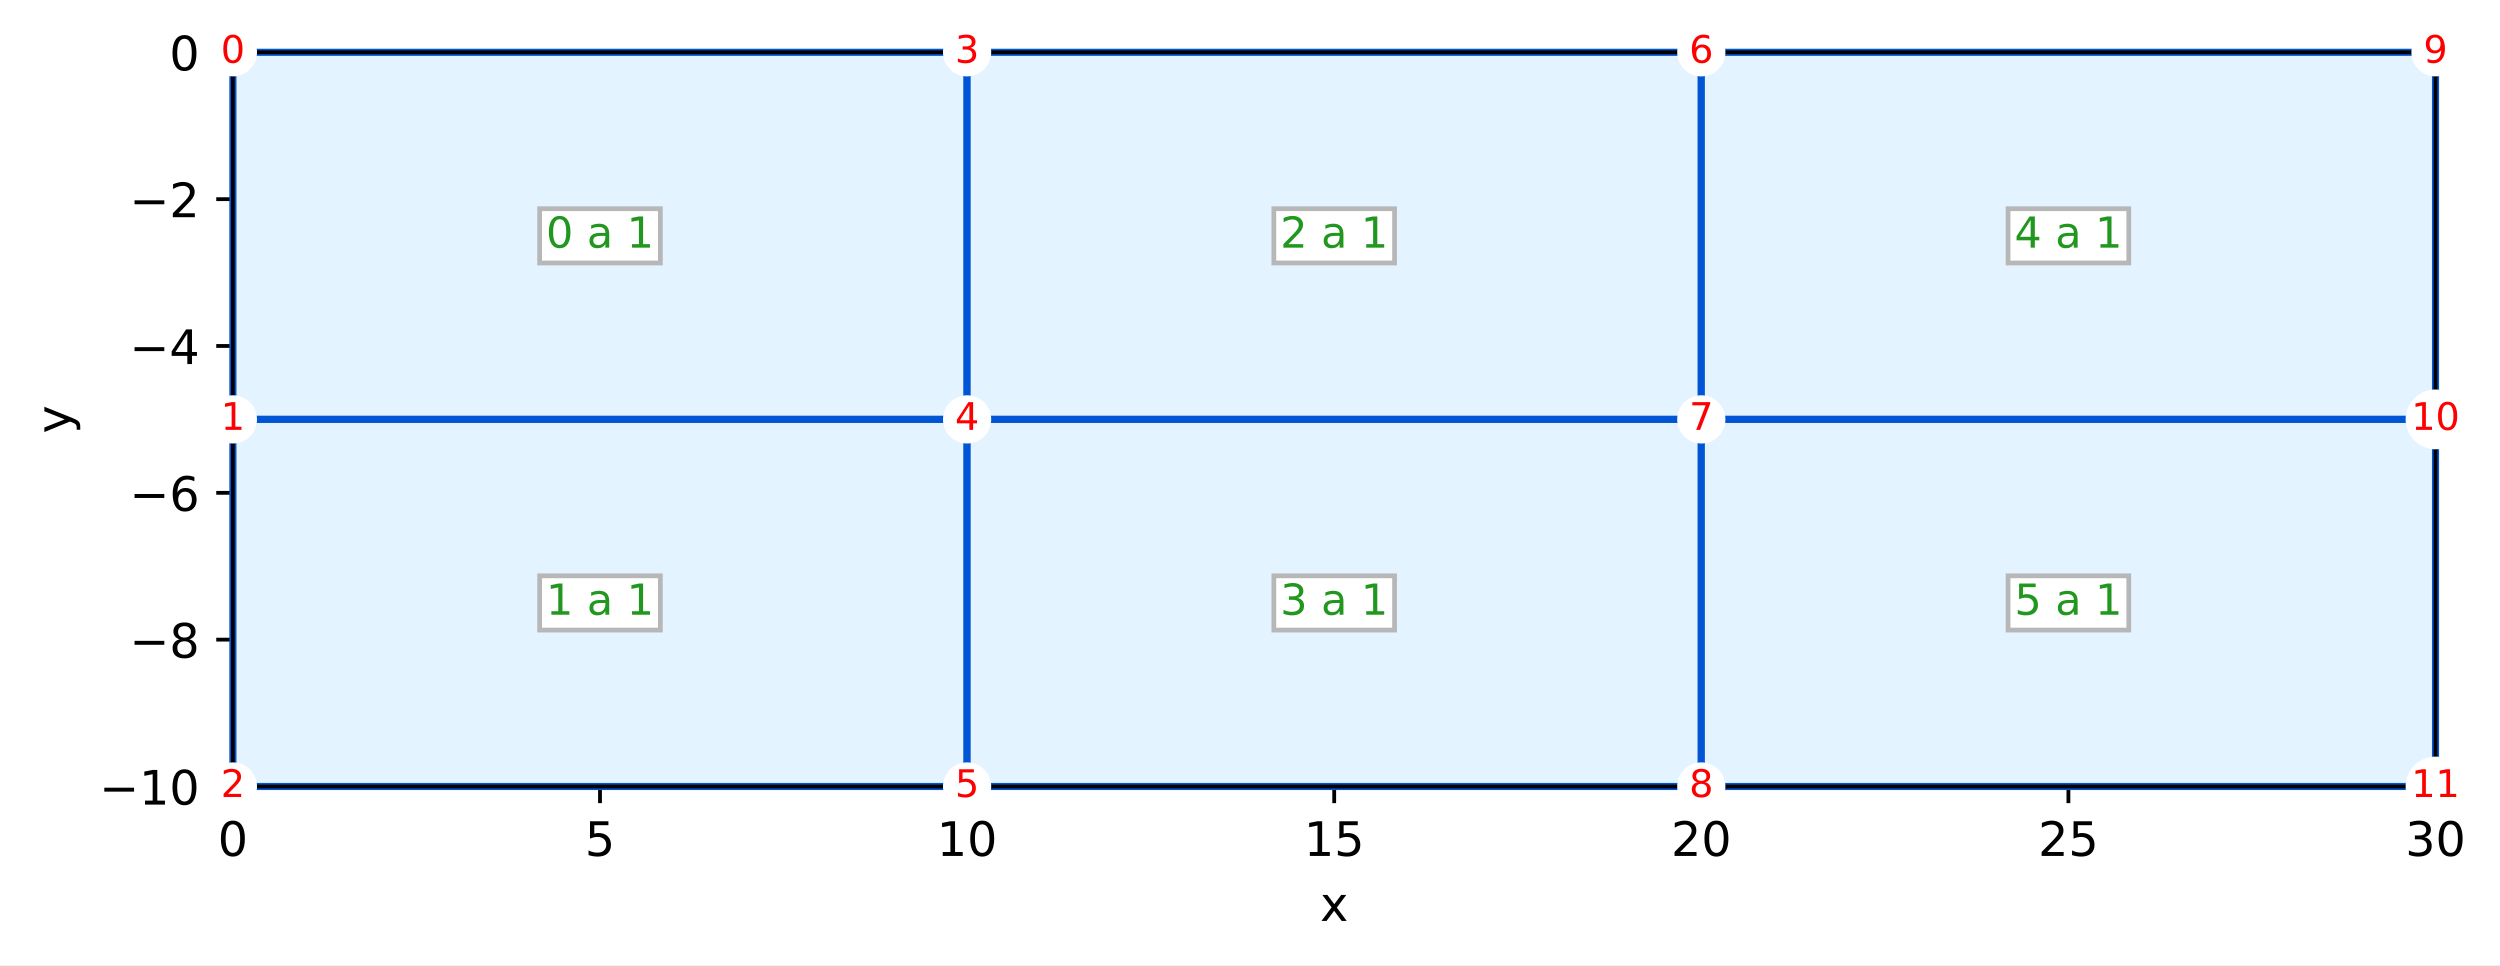
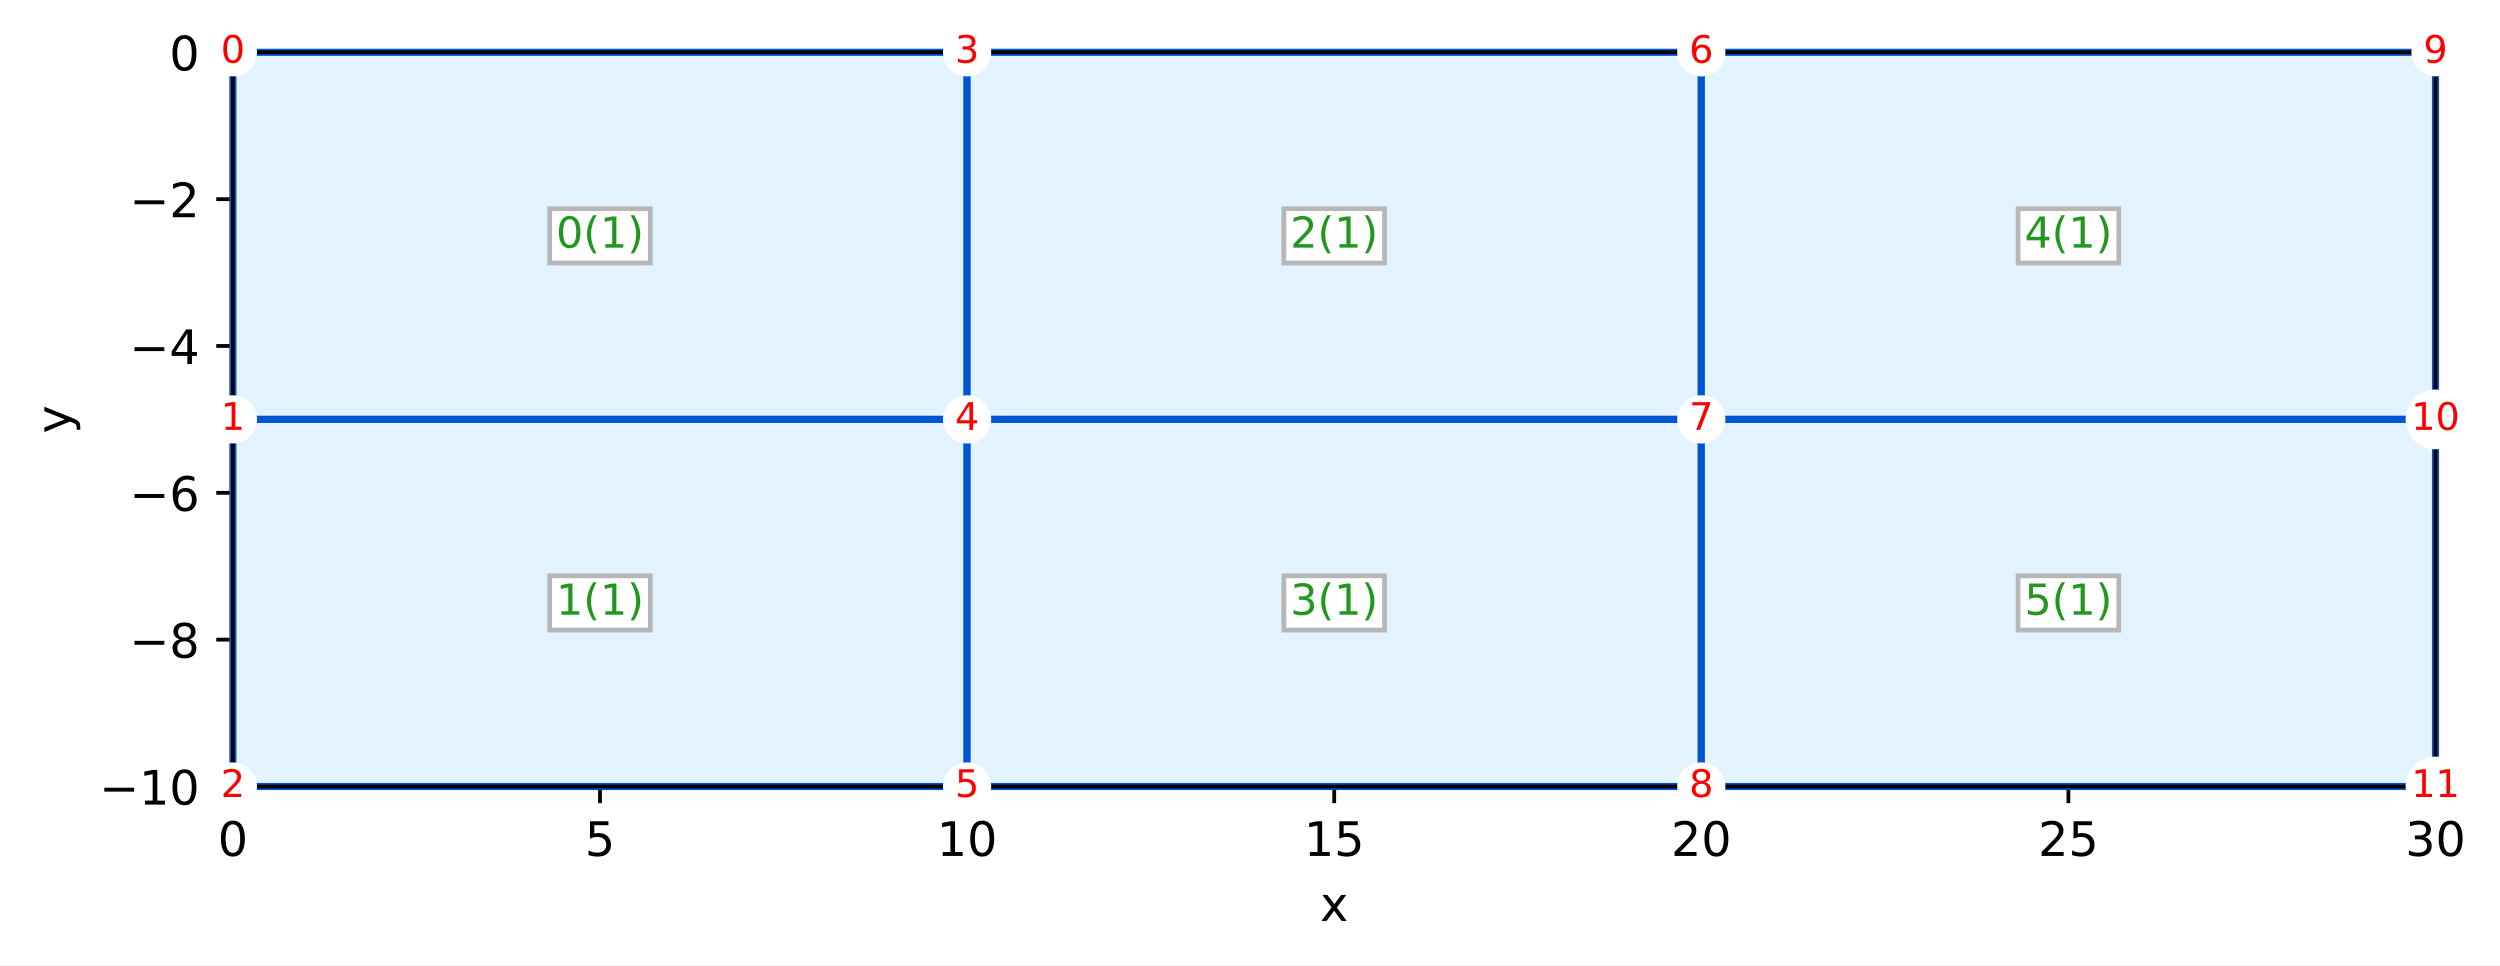
<svg xmlns="http://www.w3.org/2000/svg" xmlns:xlink="http://www.w3.org/1999/xlink" width="525.808pt" height="202.976pt" viewBox="0 0 525.808 202.976" version="1.1">
  <defs>
    <style type="text/css">*{stroke-linejoin: round; stroke-linecap: butt}</style>
  </defs>
  <g id="figure_1">
    <g id="patch_1">
      <path d="M 0 202.976  L 525.808 202.976  L 525.808 0  L 0 0  z " style="fill: #ffffff" />
    </g>
    <g id="axes_1">
      <g id="patch_2">
        <path d="M 48.983 165.42  L 512.246 165.42  L 512.246 10.999  L 48.983 10.999  z " style="fill: #ffffff" />
      </g>
      <g id="matplotlib.axis_1">
        <g id="xtick_1">
          <g id="line2d_1">
-             <path d="M 48.983 165.42  L 48.983 10.999  " clip-path="url(#p79e46ec662)" style="fill: none; stroke-dasharray: 2.96,1.28; stroke-dashoffset: 0; stroke: #808080; stroke-width: 0.8" />
+             <path d="M 48.983 165.42  L 48.983 10.999  " clip-path="url(#p2613b2da71)" style="fill: none; stroke-dasharray: 2.96,1.28; stroke-dashoffset: 0; stroke: #808080; stroke-width: 0.8" />
          </g>
          <g id="line2d_2">
            <defs>
-               <path id="mae01640ee9" d="M 0 0  L 0 3.5  " style="stroke: #000000; stroke-width: 0.8" />
+               <path id="me45a872fb8" d="M 0 0  L 0 3.5  " style="stroke: #000000; stroke-width: 0.8" />
            </defs>
            <g>
-               <use xlink:href="#mae01640ee9" x="48.983" y="165.42" style="stroke: #000000; stroke-width: 0.8" />
+               <use xlink:href="#me45a872fb8" x="48.983" y="165.42" style="stroke: #000000; stroke-width: 0.8" />
            </g>
          </g>
          <g id="text_1">
            <g transform="translate(45.80156 180.0186)scale(0.1 -0.1)">
              <defs>
                <path id="DejaVuSans-30" d="M 2034 4250  Q 1547 4250 1301 3770  Q 1056 3291 1056 2328  Q 1056 1369 1301 889  Q 1547 409 2034 409  Q 2525 409 2770 889  Q 3016 1369 3016 2328  Q 3016 3291 2770 3770  Q 2525 4250 2034 4250  z M 2034 4750  Q 2819 4750 3233 4129  Q 3647 3509 3647 2328  Q 3647 1150 3233 529  Q 2819 -91 2034 -91  Q 1250 -91 836 529  Q 422 1150 422 2328  Q 422 3509 836 4129  Q 1250 4750 2034 4750  z " transform="scale(0.015625)" />
              </defs>
              <use xlink:href="#DejaVuSans-30" />
            </g>
          </g>
        </g>
        <g id="xtick_2">
          <g id="line2d_3">
-             <path d="M 126.193 165.42  L 126.193 10.999  " clip-path="url(#p79e46ec662)" style="fill: none; stroke-dasharray: 2.96,1.28; stroke-dashoffset: 0; stroke: #808080; stroke-width: 0.8" />
+             <path d="M 126.193 165.42  L 126.193 10.999  " clip-path="url(#p2613b2da71)" style="fill: none; stroke-dasharray: 2.96,1.28; stroke-dashoffset: 0; stroke: #808080; stroke-width: 0.8" />
          </g>
          <g id="line2d_4">
            <g>
-               <use xlink:href="#mae01640ee9" x="126.193" y="165.42" style="stroke: #000000; stroke-width: 0.8" />
+               <use xlink:href="#me45a872fb8" x="126.193" y="165.42" style="stroke: #000000; stroke-width: 0.8" />
            </g>
          </g>
          <g id="text_2">
            <g transform="translate(123.012 180.0186)scale(0.1 -0.1)">
              <defs>
                <path id="DejaVuSans-35" d="M 691 4666  L 3169 4666  L 3169 4134  L 1269 4134  L 1269 2991  Q 1406 3038 1543 3061  Q 1681 3084 1819 3084  Q 2600 3084 3056 2656  Q 3513 2228 3513 1497  Q 3513 744 3044 326  Q 2575 -91 1722 -91  Q 1428 -91 1123 -41  Q 819 9 494 109  L 494 744  Q 775 591 1075 516  Q 1375 441 1709 441  Q 2250 441 2565 725  Q 2881 1009 2881 1497  Q 2881 1984 2565 2268  Q 2250 2553 1709 2553  Q 1456 2553 1204 2497  Q 953 2441 691 2322  L 691 4666  z " transform="scale(0.015625)" />
              </defs>
              <use xlink:href="#DejaVuSans-35" />
            </g>
          </g>
        </g>
        <g id="xtick_3">
          <g id="line2d_5">
-             <path d="M 203.404 165.42  L 203.404 10.999  " clip-path="url(#p79e46ec662)" style="fill: none; stroke-dasharray: 2.96,1.28; stroke-dashoffset: 0; stroke: #808080; stroke-width: 0.8" />
+             <path d="M 203.404 165.42  L 203.404 10.999  " clip-path="url(#p2613b2da71)" style="fill: none; stroke-dasharray: 2.96,1.28; stroke-dashoffset: 0; stroke: #808080; stroke-width: 0.8" />
          </g>
          <g id="line2d_6">
            <g>
-               <use xlink:href="#mae01640ee9" x="203.404" y="165.42" style="stroke: #000000; stroke-width: 0.8" />
+               <use xlink:href="#me45a872fb8" x="203.404" y="165.42" style="stroke: #000000; stroke-width: 0.8" />
            </g>
          </g>
          <g id="text_3">
            <g transform="translate(197.0412 180.0186)scale(0.1 -0.1)">
              <defs>
                <path id="DejaVuSans-31" d="M 794 531  L 1825 531  L 1825 4091  L 703 3866  L 703 4441  L 1819 4666  L 2450 4666  L 2450 531  L 3481 531  L 3481 0  L 794 0  L 794 531  z " transform="scale(0.015625)" />
              </defs>
              <use xlink:href="#DejaVuSans-31" />
              <use xlink:href="#DejaVuSans-30" x="63.623" />
            </g>
          </g>
        </g>
        <g id="xtick_4">
          <g id="line2d_7">
-             <path d="M 280.614 165.42  L 280.614 10.999  " clip-path="url(#p79e46ec662)" style="fill: none; stroke-dasharray: 2.96,1.28; stroke-dashoffset: 0; stroke: #808080; stroke-width: 0.8" />
+             <path d="M 280.614 165.42  L 280.614 10.999  " clip-path="url(#p2613b2da71)" style="fill: none; stroke-dasharray: 2.96,1.28; stroke-dashoffset: 0; stroke: #808080; stroke-width: 0.8" />
          </g>
          <g id="line2d_8">
            <g>
-               <use xlink:href="#mae01640ee9" x="280.614" y="165.42" style="stroke: #000000; stroke-width: 0.8" />
+               <use xlink:href="#me45a872fb8" x="280.614" y="165.42" style="stroke: #000000; stroke-width: 0.8" />
            </g>
          </g>
          <g id="text_4">
            <g transform="translate(274.2517 180.0186)scale(0.1 -0.1)">
              <use xlink:href="#DejaVuSans-31" />
              <use xlink:href="#DejaVuSans-35" x="63.623" />
            </g>
          </g>
        </g>
        <g id="xtick_5">
          <g id="line2d_9">
-             <path d="M 357.825 165.42  L 357.825 10.999  " clip-path="url(#p79e46ec662)" style="fill: none; stroke-dasharray: 2.96,1.28; stroke-dashoffset: 0; stroke: #808080; stroke-width: 0.8" />
+             <path d="M 357.825 165.42  L 357.825 10.999  " clip-path="url(#p2613b2da71)" style="fill: none; stroke-dasharray: 2.96,1.28; stroke-dashoffset: 0; stroke: #808080; stroke-width: 0.8" />
          </g>
          <g id="line2d_10">
            <g>
-               <use xlink:href="#mae01640ee9" x="357.825" y="165.42" style="stroke: #000000; stroke-width: 0.8" />
+               <use xlink:href="#me45a872fb8" x="357.825" y="165.42" style="stroke: #000000; stroke-width: 0.8" />
            </g>
          </g>
          <g id="text_5">
            <g transform="translate(351.4622 180.0186)scale(0.1 -0.1)">
              <defs>
                <path id="DejaVuSans-32" d="M 1228 531  L 3431 531  L 3431 0  L 469 0  L 469 531  Q 828 903 1448 1529  Q 2069 2156 2228 2338  Q 2531 2678 2651 2914  Q 2772 3150 2772 3378  Q 2772 3750 2511 3984  Q 2250 4219 1831 4219  Q 1534 4219 1204 4116  Q 875 4013 500 3803  L 500 4441  Q 881 4594 1212 4672  Q 1544 4750 1819 4750  Q 2544 4750 2975 4387  Q 3406 4025 3406 3419  Q 3406 3131 3298 2873  Q 3191 2616 2906 2266  Q 2828 2175 2409 1742  Q 1991 1309 1228 531  z " transform="scale(0.015625)" />
              </defs>
              <use xlink:href="#DejaVuSans-32" />
              <use xlink:href="#DejaVuSans-30" x="63.623" />
            </g>
          </g>
        </g>
        <g id="xtick_6">
          <g id="line2d_11">
-             <path d="M 435.035 165.42  L 435.035 10.999  " clip-path="url(#p79e46ec662)" style="fill: none; stroke-dasharray: 2.96,1.28; stroke-dashoffset: 0; stroke: #808080; stroke-width: 0.8" />
+             <path d="M 435.035 165.42  L 435.035 10.999  " clip-path="url(#p2613b2da71)" style="fill: none; stroke-dasharray: 2.96,1.28; stroke-dashoffset: 0; stroke: #808080; stroke-width: 0.8" />
          </g>
          <g id="line2d_12">
            <g>
-               <use xlink:href="#mae01640ee9" x="435.035" y="165.42" style="stroke: #000000; stroke-width: 0.8" />
+               <use xlink:href="#me45a872fb8" x="435.035" y="165.42" style="stroke: #000000; stroke-width: 0.8" />
            </g>
          </g>
          <g id="text_6">
            <g transform="translate(428.6726 180.0186)scale(0.1 -0.1)">
              <use xlink:href="#DejaVuSans-32" />
              <use xlink:href="#DejaVuSans-35" x="63.623" />
            </g>
          </g>
        </g>
        <g id="xtick_7">
          <g id="line2d_13">
-             <path d="M 512.246 165.42  L 512.246 10.999  " clip-path="url(#p79e46ec662)" style="fill: none; stroke-dasharray: 2.96,1.28; stroke-dashoffset: 0; stroke: #808080; stroke-width: 0.8" />
+             <path d="M 512.246 165.42  L 512.246 10.999  " clip-path="url(#p2613b2da71)" style="fill: none; stroke-dasharray: 2.96,1.28; stroke-dashoffset: 0; stroke: #808080; stroke-width: 0.8" />
          </g>
          <g id="line2d_14">
            <g>
-               <use xlink:href="#mae01640ee9" x="512.246" y="165.42" style="stroke: #000000; stroke-width: 0.8" />
+               <use xlink:href="#me45a872fb8" x="512.246" y="165.42" style="stroke: #000000; stroke-width: 0.8" />
            </g>
          </g>
          <g id="text_7">
            <g transform="translate(505.8831 180.0186)scale(0.1 -0.1)">
              <defs>
                <path id="DejaVuSans-33" d="M 2597 2516  Q 3050 2419 3304 2112  Q 3559 1806 3559 1356  Q 3559 666 3084 287  Q 2609 -91 1734 -91  Q 1441 -91 1130 -33  Q 819 25 488 141  L 488 750  Q 750 597 1062 519  Q 1375 441 1716 441  Q 2309 441 2620 675  Q 2931 909 2931 1356  Q 2931 1769 2642 2001  Q 2353 2234 1838 2234  L 1294 2234  L 1294 2753  L 1863 2753  Q 2328 2753 2575 2939  Q 2822 3125 2822 3475  Q 2822 3834 2567 4026  Q 2313 4219 1838 4219  Q 1578 4219 1281 4162  Q 984 4106 628 3988  L 628 4550  Q 988 4650 1302 4700  Q 1616 4750 1894 4750  Q 2613 4750 3031 4423  Q 3450 4097 3450 3541  Q 3450 3153 3228 2886  Q 3006 2619 2597 2516  z " transform="scale(0.015625)" />
              </defs>
              <use xlink:href="#DejaVuSans-33" />
              <use xlink:href="#DejaVuSans-30" x="63.623" />
            </g>
          </g>
        </g>
        <g id="text_8">
          <g transform="translate(277.6548 193.6967)scale(0.1 -0.1)">
            <defs>
              <path id="DejaVuSans-78" d="M 3513 3500  L 2247 1797  L 3578 0  L 2900 0  L 1881 1375  L 863 0  L 184 0  L 1544 1831  L 300 3500  L 978 3500  L 1906 2253  L 2834 3500  L 3513 3500  z " transform="scale(0.015625)" />
            </defs>
            <use xlink:href="#DejaVuSans-78" />
          </g>
        </g>
      </g>
      <g id="matplotlib.axis_2">
        <g id="ytick_1">
          <g id="line2d_15">
-             <path d="M 48.983 165.42  L 512.246 165.42  " clip-path="url(#p79e46ec662)" style="fill: none; stroke-dasharray: 2.96,1.28; stroke-dashoffset: 0; stroke: #808080; stroke-width: 0.8" />
+             <path d="M 48.983 165.42  L 512.246 165.42  " clip-path="url(#p2613b2da71)" style="fill: none; stroke-dasharray: 2.96,1.28; stroke-dashoffset: 0; stroke: #808080; stroke-width: 0.8" />
          </g>
          <g id="line2d_16">
            <defs>
-               <path id="m6ba5f530d4" d="M 0 0  L -3.5 0  " style="stroke: #000000; stroke-width: 0.8" />
+               <path id="ma11262b893" d="M 0 0  L -3.5 0  " style="stroke: #000000; stroke-width: 0.8" />
            </defs>
            <g>
-               <use xlink:href="#m6ba5f530d4" x="48.983" y="165.42" style="stroke: #000000; stroke-width: 0.8" />
+               <use xlink:href="#ma11262b893" x="48.983" y="165.42" style="stroke: #000000; stroke-width: 0.8" />
            </g>
          </g>
          <g id="text_9">
            <g transform="translate(20.87813 169.2194)scale(0.1 -0.1)">
              <defs>
                <path id="DejaVuSans-2212" d="M 678 2272  L 4684 2272  L 4684 1741  L 678 1741  L 678 2272  z " transform="scale(0.015625)" />
              </defs>
              <use xlink:href="#DejaVuSans-2212" />
              <use xlink:href="#DejaVuSans-31" x="83.789" />
              <use xlink:href="#DejaVuSans-30" x="147.412" />
            </g>
          </g>
        </g>
        <g id="ytick_2">
          <g id="line2d_17">
-             <path d="M 48.983 134.536  L 512.246 134.536  " clip-path="url(#p79e46ec662)" style="fill: none; stroke-dasharray: 2.96,1.28; stroke-dashoffset: 0; stroke: #808080; stroke-width: 0.8" />
+             <path d="M 48.983 134.536  L 512.246 134.536  " clip-path="url(#p2613b2da71)" style="fill: none; stroke-dasharray: 2.96,1.28; stroke-dashoffset: 0; stroke: #808080; stroke-width: 0.8" />
          </g>
          <g id="line2d_18">
            <g>
-               <use xlink:href="#m6ba5f530d4" x="48.983" y="134.536" style="stroke: #000000; stroke-width: 0.8" />
+               <use xlink:href="#ma11262b893" x="48.983" y="134.536" style="stroke: #000000; stroke-width: 0.8" />
            </g>
          </g>
          <g id="text_10">
            <g transform="translate(27.24063 138.3352)scale(0.1 -0.1)">
              <defs>
                <path id="DejaVuSans-38" d="M 2034 2216  Q 1584 2216 1326 1975  Q 1069 1734 1069 1313  Q 1069 891 1326 650  Q 1584 409 2034 409  Q 2484 409 2743 651  Q 3003 894 3003 1313  Q 3003 1734 2745 1975  Q 2488 2216 2034 2216  z M 1403 2484  Q 997 2584 770 2862  Q 544 3141 544 3541  Q 544 4100 942 4425  Q 1341 4750 2034 4750  Q 2731 4750 3128 4425  Q 3525 4100 3525 3541  Q 3525 3141 3298 2862  Q 3072 2584 2669 2484  Q 3125 2378 3379 2068  Q 3634 1759 3634 1313  Q 3634 634 3220 271  Q 2806 -91 2034 -91  Q 1263 -91 848 271  Q 434 634 434 1313  Q 434 1759 690 2068  Q 947 2378 1403 2484  z M 1172 3481  Q 1172 3119 1398 2916  Q 1625 2713 2034 2713  Q 2441 2713 2670 2916  Q 2900 3119 2900 3481  Q 2900 3844 2670 4047  Q 2441 4250 2034 4250  Q 1625 4250 1398 4047  Q 1172 3844 1172 3481  z " transform="scale(0.015625)" />
              </defs>
              <use xlink:href="#DejaVuSans-2212" />
              <use xlink:href="#DejaVuSans-38" x="83.789" />
            </g>
          </g>
        </g>
        <g id="ytick_3">
          <g id="line2d_19">
-             <path d="M 48.983 103.652  L 512.246 103.652  " clip-path="url(#p79e46ec662)" style="fill: none; stroke-dasharray: 2.96,1.28; stroke-dashoffset: 0; stroke: #808080; stroke-width: 0.8" />
+             <path d="M 48.983 103.652  L 512.246 103.652  " clip-path="url(#p2613b2da71)" style="fill: none; stroke-dasharray: 2.96,1.28; stroke-dashoffset: 0; stroke: #808080; stroke-width: 0.8" />
          </g>
          <g id="line2d_20">
            <g>
-               <use xlink:href="#m6ba5f530d4" x="48.983" y="103.652" style="stroke: #000000; stroke-width: 0.8" />
+               <use xlink:href="#ma11262b893" x="48.983" y="103.652" style="stroke: #000000; stroke-width: 0.8" />
            </g>
          </g>
          <g id="text_11">
            <g transform="translate(27.24063 107.451)scale(0.1 -0.1)">
              <defs>
                <path id="DejaVuSans-36" d="M 2113 2584  Q 1688 2584 1439 2293  Q 1191 2003 1191 1497  Q 1191 994 1439 701  Q 1688 409 2113 409  Q 2538 409 2786 701  Q 3034 994 3034 1497  Q 3034 2003 2786 2293  Q 2538 2584 2113 2584  z M 3366 4563  L 3366 3988  Q 3128 4100 2886 4159  Q 2644 4219 2406 4219  Q 1781 4219 1451 3797  Q 1122 3375 1075 2522  Q 1259 2794 1537 2939  Q 1816 3084 2150 3084  Q 2853 3084 3261 2657  Q 3669 2231 3669 1497  Q 3669 778 3244 343  Q 2819 -91 2113 -91  Q 1303 -91 875 529  Q 447 1150 447 2328  Q 447 3434 972 4092  Q 1497 4750 2381 4750  Q 2619 4750 2861 4703  Q 3103 4656 3366 4563  z " transform="scale(0.015625)" />
              </defs>
              <use xlink:href="#DejaVuSans-2212" />
              <use xlink:href="#DejaVuSans-36" x="83.789" />
            </g>
          </g>
        </g>
        <g id="ytick_4">
          <g id="line2d_21">
-             <path d="M 48.983 72.768  L 512.246 72.768  " clip-path="url(#p79e46ec662)" style="fill: none; stroke-dasharray: 2.96,1.28; stroke-dashoffset: 0; stroke: #808080; stroke-width: 0.8" />
+             <path d="M 48.983 72.768  L 512.246 72.768  " clip-path="url(#p2613b2da71)" style="fill: none; stroke-dasharray: 2.96,1.28; stroke-dashoffset: 0; stroke: #808080; stroke-width: 0.8" />
          </g>
          <g id="line2d_22">
            <g>
-               <use xlink:href="#m6ba5f530d4" x="48.983" y="72.768" style="stroke: #000000; stroke-width: 0.8" />
+               <use xlink:href="#ma11262b893" x="48.983" y="72.768" style="stroke: #000000; stroke-width: 0.8" />
            </g>
          </g>
          <g id="text_12">
            <g transform="translate(27.24063 76.56681)scale(0.1 -0.1)">
              <defs>
                <path id="DejaVuSans-34" d="M 2419 4116  L 825 1625  L 2419 1625  L 2419 4116  z M 2253 4666  L 3047 4666  L 3047 1625  L 3713 1625  L 3713 1100  L 3047 1100  L 3047 0  L 2419 0  L 2419 1100  L 313 1100  L 313 1709  L 2253 4666  z " transform="scale(0.015625)" />
              </defs>
              <use xlink:href="#DejaVuSans-2212" />
              <use xlink:href="#DejaVuSans-34" x="83.789" />
            </g>
          </g>
        </g>
        <g id="ytick_5">
          <g id="line2d_23">
-             <path d="M 48.983 41.883  L 512.246 41.883  " clip-path="url(#p79e46ec662)" style="fill: none; stroke-dasharray: 2.96,1.28; stroke-dashoffset: 0; stroke: #808080; stroke-width: 0.8" />
+             <path d="M 48.983 41.883  L 512.246 41.883  " clip-path="url(#p2613b2da71)" style="fill: none; stroke-dasharray: 2.96,1.28; stroke-dashoffset: 0; stroke: #808080; stroke-width: 0.8" />
          </g>
          <g id="line2d_24">
            <g>
-               <use xlink:href="#m6ba5f530d4" x="48.983" y="41.883" style="stroke: #000000; stroke-width: 0.8" />
+               <use xlink:href="#ma11262b893" x="48.983" y="41.883" style="stroke: #000000; stroke-width: 0.8" />
            </g>
          </g>
          <g id="text_13">
            <g transform="translate(27.24063 45.68262)scale(0.1 -0.1)">
              <use xlink:href="#DejaVuSans-2212" />
              <use xlink:href="#DejaVuSans-32" x="83.789" />
            </g>
          </g>
        </g>
        <g id="ytick_6">
          <g id="line2d_25">
-             <path d="M 48.983 10.999  L 512.246 10.999  " clip-path="url(#p79e46ec662)" style="fill: none; stroke-dasharray: 2.96,1.28; stroke-dashoffset: 0; stroke: #808080; stroke-width: 0.8" />
+             <path d="M 48.983 10.999  L 512.246 10.999  " clip-path="url(#p2613b2da71)" style="fill: none; stroke-dasharray: 2.96,1.28; stroke-dashoffset: 0; stroke: #808080; stroke-width: 0.8" />
          </g>
          <g id="line2d_26">
            <g>
-               <use xlink:href="#m6ba5f530d4" x="48.983" y="10.999" style="stroke: #000000; stroke-width: 0.8" />
+               <use xlink:href="#ma11262b893" x="48.983" y="10.999" style="stroke: #000000; stroke-width: 0.8" />
            </g>
          </g>
          <g id="text_14">
            <g transform="translate(35.62031 14.79844)scale(0.1 -0.1)">
              <use xlink:href="#DejaVuSans-30" />
            </g>
          </g>
        </g>
        <g id="text_15">
          <g transform="translate(14.79844 91.16906)rotate(-90)scale(0.1 -0.1)">
            <defs>
              <path id="DejaVuSans-79" d="M 2059 -325  Q 1816 -950 1584 -1140  Q 1353 -1331 966 -1331  L 506 -1331  L 506 -850  L 844 -850  Q 1081 -850 1212 -737  Q 1344 -625 1503 -206  L 1606 56  L 191 3500  L 800 3500  L 1894 763  L 2988 3500  L 3597 3500  L 2059 -325  z " transform="scale(0.015625)" />
            </defs>
            <use xlink:href="#DejaVuSans-79" />
          </g>
        </g>
      </g>
      <g id="patch_3">
        <path d="M 48.983 88.21  L 203.404 88.21  L 203.404 10.999  L 48.983 10.999  L 48.983 88.21  " style="fill: #e3f3ff; stroke: #0055d4; stroke-width: 1.5; stroke-linejoin: miter" />
      </g>
      <g id="patch_4">
        <path d="M 48.983 165.42  L 203.404 165.42  L 203.404 88.21  L 48.983 88.21  L 48.983 165.42  " style="fill: #e3f3ff; stroke: #0055d4; stroke-width: 1.5; stroke-linejoin: miter" />
      </g>
      <g id="patch_5">
        <path d="M 203.404 88.21  L 357.825 88.21  L 357.825 10.999  L 203.404 10.999  L 203.404 88.21  " style="fill: #e3f3ff; stroke: #0055d4; stroke-width: 1.5; stroke-linejoin: miter" />
      </g>
      <g id="patch_6">
        <path d="M 203.404 165.42  L 357.825 165.42  L 357.825 88.21  L 203.404 88.21  L 203.404 165.42  " style="fill: #e3f3ff; stroke: #0055d4; stroke-width: 1.5; stroke-linejoin: miter" />
      </g>
      <g id="patch_7">
        <path d="M 357.825 88.21  L 512.246 88.21  L 512.246 10.999  L 357.825 10.999  L 357.825 88.21  " style="fill: #e3f3ff; stroke: #0055d4; stroke-width: 1.5; stroke-linejoin: miter" />
      </g>
      <g id="patch_8">
        <path d="M 357.825 165.42  L 512.246 165.42  L 512.246 88.21  L 357.825 88.21  L 357.825 165.42  " style="fill: #e3f3ff; stroke: #0055d4; stroke-width: 1.5; stroke-linejoin: miter" />
      </g>
      <g id="patch_9">
        <path d="M 48.983 165.42  L 48.983 10.999  " style="fill: none; stroke: #000000; stroke-width: 0.8; stroke-linejoin: miter; stroke-linecap: square" />
      </g>
      <g id="patch_10">
        <path d="M 512.246 165.42  L 512.246 10.999  " style="fill: none; stroke: #000000; stroke-width: 0.8; stroke-linejoin: miter; stroke-linecap: square" />
      </g>
      <g id="patch_11">
        <path d="M 48.983 165.42  L 512.246 165.42  " style="fill: none; stroke: #000000; stroke-width: 0.8; stroke-linejoin: miter; stroke-linecap: square" />
      </g>
      <g id="patch_12">
        <path d="M 48.983 10.999  L 512.246 10.999  " style="fill: none; stroke: #000000; stroke-width: 0.8; stroke-linejoin: miter; stroke-linecap: square" />
      </g>
      <g id="text_16">
        <g id="patch_13">
-           <path d="M 113.499 55.31  L 138.887 55.31  L 138.887 43.899  L 113.499 43.899  z " style="fill: #ffffff; stroke: #b7b7b7; stroke-linejoin: miter" />
-         </g>
-         <g style="fill: #22971f" transform="translate(114.8491 52.08789)scale(0.09 -0.09)">
+           <path d="M 115.606 55.31  L 136.781 55.31  L 136.781 43.899  L 115.606 43.899  z " style="fill: #ffffff; stroke: #b7b7b7; stroke-linejoin: miter" />
+         </g>
+         <g style="fill: #22971f" transform="translate(116.9556 52.08789)scale(0.09 -0.09)">
          <defs>
-             <path id="DejaVuSans-20" transform="scale(0.015625)" />
-             <path id="DejaVuSans-61" d="M 2194 1759  Q 1497 1759 1228 1600  Q 959 1441 959 1056  Q 959 750 1161 570  Q 1363 391 1709 391  Q 2188 391 2477 730  Q 2766 1069 2766 1631  L 2766 1759  L 2194 1759  z M 3341 1997  L 3341 0  L 2766 0  L 2766 531  Q 2569 213 2275 61  Q 1981 -91 1556 -91  Q 1019 -91 701 211  Q 384 513 384 1019  Q 384 1609 779 1909  Q 1175 2209 1959 2209  L 2766 2209  L 2766 2266  Q 2766 2663 2505 2880  Q 2244 3097 1772 3097  Q 1472 3097 1187 3025  Q 903 2953 641 2809  L 641 3341  Q 956 3463 1253 3523  Q 1550 3584 1831 3584  Q 2591 3584 2966 3190  Q 3341 2797 3341 1997  z " transform="scale(0.015625)" />
+             <path id="DejaVuSans-28" d="M 1984 4856  Q 1566 4138 1362 3434  Q 1159 2731 1159 2009  Q 1159 1288 1364 580  Q 1569 -128 1984 -844  L 1484 -844  Q 1016 -109 783 600  Q 550 1309 550 2009  Q 550 2706 781 3412  Q 1013 4119 1484 4856  L 1984 4856  z " transform="scale(0.015625)" />
+             <path id="DejaVuSans-29" d="M 513 4856  L 1013 4856  Q 1481 4119 1714 3412  Q 1947 2706 1947 2009  Q 1947 1309 1714 600  Q 1481 -109 1013 -844  L 513 -844  Q 928 -128 1133 580  Q 1338 1288 1338 2009  Q 1338 2731 1133 3434  Q 928 4138 513 4856  z " transform="scale(0.015625)" />
          </defs>
          <use xlink:href="#DejaVuSans-30" />
-           <use xlink:href="#DejaVuSans-20" x="63.623" />
-           <use xlink:href="#DejaVuSans-61" x="95.41" />
-           <use xlink:href="#DejaVuSans-20" x="156.689" />
-           <use xlink:href="#DejaVuSans-31" x="188.477" />
+           <use xlink:href="#DejaVuSans-28" x="63.623" />
+           <use xlink:href="#DejaVuSans-31" x="102.637" />
+           <use xlink:href="#DejaVuSans-29" x="166.26" />
        </g>
      </g>
      <g id="text_17">
        <g id="patch_14">
-           <path d="M 113.499 132.52  L 138.887 132.52  L 138.887 121.11  L 113.499 121.11  z " style="fill: #ffffff; stroke: #b7b7b7; stroke-linejoin: miter" />
-         </g>
-         <g style="fill: #22971f" transform="translate(114.8491 129.2983)scale(0.09 -0.09)">
+           <path d="M 115.606 132.52  L 136.781 132.52  L 136.781 121.11  L 115.606 121.11  z " style="fill: #ffffff; stroke: #b7b7b7; stroke-linejoin: miter" />
+         </g>
+         <g style="fill: #22971f" transform="translate(116.9556 129.2983)scale(0.09 -0.09)">
          <use xlink:href="#DejaVuSans-31" />
-           <use xlink:href="#DejaVuSans-20" x="63.623" />
-           <use xlink:href="#DejaVuSans-61" x="95.41" />
-           <use xlink:href="#DejaVuSans-20" x="156.689" />
-           <use xlink:href="#DejaVuSans-31" x="188.477" />
+           <use xlink:href="#DejaVuSans-28" x="63.623" />
+           <use xlink:href="#DejaVuSans-31" x="102.637" />
+           <use xlink:href="#DejaVuSans-29" x="166.26" />
        </g>
      </g>
      <g id="text_18">
        <g id="patch_15">
-           <path d="M 267.92 55.31  L 293.308 55.31  L 293.308 43.899  L 267.92 43.899  z " style="fill: #ffffff; stroke: #b7b7b7; stroke-linejoin: miter" />
-         </g>
-         <g style="fill: #22971f" transform="translate(269.27 52.08789)scale(0.09 -0.09)">
+           <path d="M 270.027 55.31  L 291.202 55.31  L 291.202 43.899  L 270.027 43.899  z " style="fill: #ffffff; stroke: #b7b7b7; stroke-linejoin: miter" />
+         </g>
+         <g style="fill: #22971f" transform="translate(271.3765 52.08789)scale(0.09 -0.09)">
          <use xlink:href="#DejaVuSans-32" />
-           <use xlink:href="#DejaVuSans-20" x="63.623" />
-           <use xlink:href="#DejaVuSans-61" x="95.41" />
-           <use xlink:href="#DejaVuSans-20" x="156.689" />
-           <use xlink:href="#DejaVuSans-31" x="188.477" />
+           <use xlink:href="#DejaVuSans-28" x="63.623" />
+           <use xlink:href="#DejaVuSans-31" x="102.637" />
+           <use xlink:href="#DejaVuSans-29" x="166.26" />
        </g>
      </g>
      <g id="text_19">
        <g id="patch_16">
-           <path d="M 267.92 132.52  L 293.308 132.52  L 293.308 121.11  L 267.92 121.11  z " style="fill: #ffffff; stroke: #b7b7b7; stroke-linejoin: miter" />
-         </g>
-         <g style="fill: #22971f" transform="translate(269.27 129.2983)scale(0.09 -0.09)">
+           <path d="M 270.027 132.52  L 291.202 132.52  L 291.202 121.11  L 270.027 121.11  z " style="fill: #ffffff; stroke: #b7b7b7; stroke-linejoin: miter" />
+         </g>
+         <g style="fill: #22971f" transform="translate(271.3765 129.2983)scale(0.09 -0.09)">
          <use xlink:href="#DejaVuSans-33" />
-           <use xlink:href="#DejaVuSans-20" x="63.623" />
-           <use xlink:href="#DejaVuSans-61" x="95.41" />
-           <use xlink:href="#DejaVuSans-20" x="156.689" />
-           <use xlink:href="#DejaVuSans-31" x="188.477" />
+           <use xlink:href="#DejaVuSans-28" x="63.623" />
+           <use xlink:href="#DejaVuSans-31" x="102.637" />
+           <use xlink:href="#DejaVuSans-29" x="166.26" />
        </g>
      </g>
      <g id="text_20">
        <g id="patch_17">
-           <path d="M 422.341 55.31  L 447.729 55.31  L 447.729 43.899  L 422.341 43.899  z " style="fill: #ffffff; stroke: #b7b7b7; stroke-linejoin: miter" />
-         </g>
-         <g style="fill: #22971f" transform="translate(423.6909 52.08789)scale(0.09 -0.09)">
+           <path d="M 424.447 55.31  L 445.623 55.31  L 445.623 43.899  L 424.447 43.899  z " style="fill: #ffffff; stroke: #b7b7b7; stroke-linejoin: miter" />
+         </g>
+         <g style="fill: #22971f" transform="translate(425.7975 52.08789)scale(0.09 -0.09)">
          <use xlink:href="#DejaVuSans-34" />
-           <use xlink:href="#DejaVuSans-20" x="63.623" />
-           <use xlink:href="#DejaVuSans-61" x="95.41" />
-           <use xlink:href="#DejaVuSans-20" x="156.689" />
-           <use xlink:href="#DejaVuSans-31" x="188.477" />
+           <use xlink:href="#DejaVuSans-28" x="63.623" />
+           <use xlink:href="#DejaVuSans-31" x="102.637" />
+           <use xlink:href="#DejaVuSans-29" x="166.26" />
        </g>
      </g>
      <g id="text_21">
        <g id="patch_18">
-           <path d="M 422.341 132.52  L 447.729 132.52  L 447.729 121.11  L 422.341 121.11  z " style="fill: #ffffff; stroke: #b7b7b7; stroke-linejoin: miter" />
-         </g>
-         <g style="fill: #22971f" transform="translate(423.6909 129.2983)scale(0.09 -0.09)">
+           <path d="M 424.447 132.52  L 445.623 132.52  L 445.623 121.11  L 424.447 121.11  z " style="fill: #ffffff; stroke: #b7b7b7; stroke-linejoin: miter" />
+         </g>
+         <g style="fill: #22971f" transform="translate(425.7975 129.2983)scale(0.09 -0.09)">
          <use xlink:href="#DejaVuSans-35" />
-           <use xlink:href="#DejaVuSans-20" x="63.623" />
-           <use xlink:href="#DejaVuSans-61" x="95.41" />
-           <use xlink:href="#DejaVuSans-20" x="156.689" />
-           <use xlink:href="#DejaVuSans-31" x="188.477" />
+           <use xlink:href="#DejaVuSans-28" x="63.623" />
+           <use xlink:href="#DejaVuSans-31" x="102.637" />
+           <use xlink:href="#DejaVuSans-29" x="166.26" />
        </g>
      </g>
      <g id="text_22">
        <g id="patch_19">
          <path d="M 48.983 16.07  C 50.328 16.07 51.618 15.536 52.569 14.585  C 53.52 13.634 54.054 12.344 54.054 10.999  C 54.054 9.654 53.52 8.364 52.569 7.413  C 51.618 6.462 50.328 5.928 48.983 5.928  C 47.638 5.928 46.348 6.462 45.397 7.413  C 44.446 8.364 43.912 9.654 43.912 10.999  C 43.912 12.344 44.446 13.634 45.397 14.585  C 46.348 15.536 47.638 16.07 48.983 16.07  z " style="fill: #ffffff" />
        </g>
        <g style="fill: #ff0000" transform="translate(46.43781 13.20672)scale(0.08 -0.08)">
          <use xlink:href="#DejaVuSans-30" />
        </g>
      </g>
      <g id="text_23">
        <g id="patch_20">
          <path d="M 48.983 93.281  C 50.328 93.281 51.618 92.747 52.569 91.796  C 53.52 90.845 54.054 89.555 54.054 88.21  C 54.054 86.865 53.52 85.575 52.569 84.624  C 51.618 83.673 50.328 83.138 48.983 83.138  C 47.638 83.138 46.348 83.673 45.397 84.624  C 44.446 85.575 43.912 86.865 43.912 88.21  C 43.912 89.555 44.446 90.845 45.397 91.796  C 46.348 92.747 47.638 93.281 48.983 93.281  z " style="fill: #ffffff" />
        </g>
        <g style="fill: #ff0000" transform="translate(46.43781 90.41718)scale(0.08 -0.08)">
          <use xlink:href="#DejaVuSans-31" />
        </g>
      </g>
      <g id="text_24">
        <g id="patch_21">
          <path d="M 48.983 170.491  C 50.328 170.491 51.618 169.957 52.569 169.006  C 53.52 168.055 54.054 166.765 54.054 165.42  C 54.054 164.075 53.52 162.785 52.569 161.834  C 51.618 160.883 50.328 160.349 48.983 160.349  C 47.638 160.349 46.348 160.883 45.397 161.834  C 44.446 162.785 43.912 164.075 43.912 165.42  C 43.912 166.765 44.446 168.055 45.397 169.006  C 46.348 169.957 47.638 170.491 48.983 170.491  z " style="fill: #ffffff" />
        </g>
        <g style="fill: #ff0000" transform="translate(46.43781 167.6276)scale(0.08 -0.08)">
          <use xlink:href="#DejaVuSans-32" />
        </g>
      </g>
      <g id="text_25">
        <g id="patch_22">
          <path d="M 203.404 16.07  C 204.749 16.07 206.039 15.536 206.99 14.585  C 207.941 13.634 208.475 12.344 208.475 10.999  C 208.475 9.654 207.941 8.364 206.99 7.413  C 206.039 6.462 204.749 5.928 203.404 5.928  C 202.059 5.928 200.769 6.462 199.818 7.413  C 198.867 8.364 198.332 9.654 198.332 10.999  C 198.332 12.344 198.867 13.634 199.818 14.585  C 200.769 15.536 202.059 16.07 203.404 16.07  z " style="fill: #ffffff" />
        </g>
        <g style="fill: #ff0000" transform="translate(200.8587 13.20672)scale(0.08 -0.08)">
          <use xlink:href="#DejaVuSans-33" />
        </g>
      </g>
      <g id="text_26">
        <g id="patch_23">
          <path d="M 203.404 93.281  C 204.749 93.281 206.039 92.747 206.99 91.796  C 207.941 90.845 208.475 89.555 208.475 88.21  C 208.475 86.865 207.941 85.575 206.99 84.624  C 206.039 83.673 204.749 83.138 203.404 83.138  C 202.059 83.138 200.769 83.673 199.818 84.624  C 198.867 85.575 198.332 86.865 198.332 88.21  C 198.332 89.555 198.867 90.845 199.818 91.796  C 200.769 92.747 202.059 93.281 203.404 93.281  z " style="fill: #ffffff" />
        </g>
        <g style="fill: #ff0000" transform="translate(200.8587 90.41718)scale(0.08 -0.08)">
          <use xlink:href="#DejaVuSans-34" />
        </g>
      </g>
      <g id="text_27">
        <g id="patch_24">
          <path d="M 203.404 170.491  C 204.749 170.491 206.039 169.957 206.99 169.006  C 207.941 168.055 208.475 166.765 208.475 165.42  C 208.475 164.075 207.941 162.785 206.99 161.834  C 206.039 160.883 204.749 160.349 203.404 160.349  C 202.059 160.349 200.769 160.883 199.818 161.834  C 198.867 162.785 198.332 164.075 198.332 165.42  C 198.332 166.765 198.867 168.055 199.818 169.006  C 200.769 169.957 202.059 170.491 203.404 170.491  z " style="fill: #ffffff" />
        </g>
        <g style="fill: #ff0000" transform="translate(200.8587 167.6276)scale(0.08 -0.08)">
          <use xlink:href="#DejaVuSans-35" />
        </g>
      </g>
      <g id="text_28">
        <g id="patch_25">
          <path d="M 357.825 16.07  C 359.17 16.07 360.46 15.536 361.411 14.585  C 362.362 13.634 362.896 12.344 362.896 10.999  C 362.896 9.654 362.362 8.364 361.411 7.413  C 360.46 6.462 359.17 5.928 357.825 5.928  C 356.48 5.928 355.19 6.462 354.239 7.413  C 353.288 8.364 352.753 9.654 352.753 10.999  C 352.753 12.344 353.288 13.634 354.239 14.585  C 355.19 15.536 356.48 16.07 357.825 16.07  z " style="fill: #ffffff" />
        </g>
        <g style="fill: #ff0000" transform="translate(355.2797 13.20672)scale(0.08 -0.08)">
          <use xlink:href="#DejaVuSans-36" />
        </g>
      </g>
      <g id="text_29">
        <g id="patch_26">
          <path d="M 357.825 93.281  C 359.17 93.281 360.46 92.747 361.411 91.796  C 362.362 90.845 362.896 89.555 362.896 88.21  C 362.896 86.865 362.362 85.575 361.411 84.624  C 360.46 83.673 359.17 83.138 357.825 83.138  C 356.48 83.138 355.19 83.673 354.239 84.624  C 353.288 85.575 352.753 86.865 352.753 88.21  C 352.753 89.555 353.288 90.845 354.239 91.796  C 355.19 92.747 356.48 93.281 357.825 93.281  z " style="fill: #ffffff" />
        </g>
        <g style="fill: #ff0000" transform="translate(355.2797 90.41718)scale(0.08 -0.08)">
          <defs>
            <path id="DejaVuSans-37" d="M 525 4666  L 3525 4666  L 3525 4397  L 1831 0  L 1172 0  L 2766 4134  L 525 4134  L 525 4666  z " transform="scale(0.015625)" />
          </defs>
          <use xlink:href="#DejaVuSans-37" />
        </g>
      </g>
      <g id="text_30">
        <g id="patch_27">
          <path d="M 357.825 170.491  C 359.17 170.491 360.46 169.957 361.411 169.006  C 362.362 168.055 362.896 166.765 362.896 165.42  C 362.896 164.075 362.362 162.785 361.411 161.834  C 360.46 160.883 359.17 160.349 357.825 160.349  C 356.48 160.349 355.19 160.883 354.239 161.834  C 353.288 162.785 352.753 164.075 352.753 165.42  C 352.753 166.765 353.288 168.055 354.239 169.006  C 355.19 169.957 356.48 170.491 357.825 170.491  z " style="fill: #ffffff" />
        </g>
        <g style="fill: #ff0000" transform="translate(355.2797 167.6276)scale(0.08 -0.08)">
          <use xlink:href="#DejaVuSans-38" />
        </g>
      </g>
      <g id="text_31">
        <g id="patch_28">
          <path d="M 512.246 16.07  C 513.59 16.07 514.88 15.536 515.831 14.585  C 516.782 13.634 517.317 12.344 517.317 10.999  C 517.317 9.654 516.782 8.364 515.831 7.413  C 514.88 6.462 513.59 5.928 512.246 5.928  C 510.901 5.928 509.611 6.462 508.66 7.413  C 507.709 8.364 507.174 9.654 507.174 10.999  C 507.174 12.344 507.709 13.634 508.66 14.585  C 509.611 15.536 510.901 16.07 512.246 16.07  z " style="fill: #ffffff" />
        </g>
        <g style="fill: #ff0000" transform="translate(509.7006 13.20672)scale(0.08 -0.08)">
          <defs>
            <path id="DejaVuSans-39" d="M 703 97  L 703 672  Q 941 559 1184 500  Q 1428 441 1663 441  Q 2288 441 2617 861  Q 2947 1281 2994 2138  Q 2813 1869 2534 1725  Q 2256 1581 1919 1581  Q 1219 1581 811 2004  Q 403 2428 403 3163  Q 403 3881 828 4315  Q 1253 4750 1959 4750  Q 2769 4750 3195 4129  Q 3622 3509 3622 2328  Q 3622 1225 3098 567  Q 2575 -91 1691 -91  Q 1453 -91 1209 -44  Q 966 3 703 97  z M 1959 2075  Q 2384 2075 2632 2365  Q 2881 2656 2881 3163  Q 2881 3666 2632 3958  Q 2384 4250 1959 4250  Q 1534 4250 1286 3958  Q 1038 3666 1038 3163  Q 1038 2656 1286 2365  Q 1534 2075 1959 2075  z " transform="scale(0.015625)" />
          </defs>
          <use xlink:href="#DejaVuSans-39" />
        </g>
      </g>
      <g id="text_32">
        <g id="patch_29">
          <path d="M 512.246 94.5  C 513.914 94.5 515.514 93.837 516.693 92.657  C 517.873 91.478 518.536 89.878 518.536 88.21  C 518.536 86.542 517.873 84.942 516.693 83.762  C 515.514 82.582 513.914 81.92 512.246 81.92  C 510.577 81.92 508.977 82.582 507.798 83.762  C 506.618 84.942 505.956 86.542 505.956 88.21  C 505.956 89.878 506.618 91.478 507.798 92.657  C 508.977 93.837 510.577 94.5 512.246 94.5  z " style="fill: #ffffff" />
        </g>
        <g style="fill: #ff0000" transform="translate(507.1556 90.41718)scale(0.08 -0.08)">
          <use xlink:href="#DejaVuSans-31" />
          <use xlink:href="#DejaVuSans-30" x="63.623" />
        </g>
      </g>
      <g id="text_33">
        <g id="patch_30">
          <path d="M 512.246 171.71  C 513.914 171.71 515.514 171.047 516.693 169.868  C 517.873 168.688 518.536 167.088 518.536 165.42  C 518.536 163.752 517.873 162.152 516.693 160.972  C 515.514 159.793 513.914 159.13 512.246 159.13  C 510.577 159.13 508.977 159.793 507.798 160.972  C 506.618 162.152 505.956 163.752 505.956 165.42  C 505.956 167.088 506.618 168.688 507.798 169.868  C 508.977 171.047 510.577 171.71 512.246 171.71  z " style="fill: #ffffff" />
        </g>
        <g style="fill: #ff0000" transform="translate(507.1556 167.6276)scale(0.08 -0.08)">
          <use xlink:href="#DejaVuSans-31" />
          <use xlink:href="#DejaVuSans-31" x="63.623" />
        </g>
      </g>
    </g>
  </g>
  <defs>
-     <clipPath id="p79e46ec662">
+     <clipPath id="p2613b2da71">
      <rect x="48.983" y="10.999" width="463.263" height="154.421" />
    </clipPath>
  </defs>
</svg>
